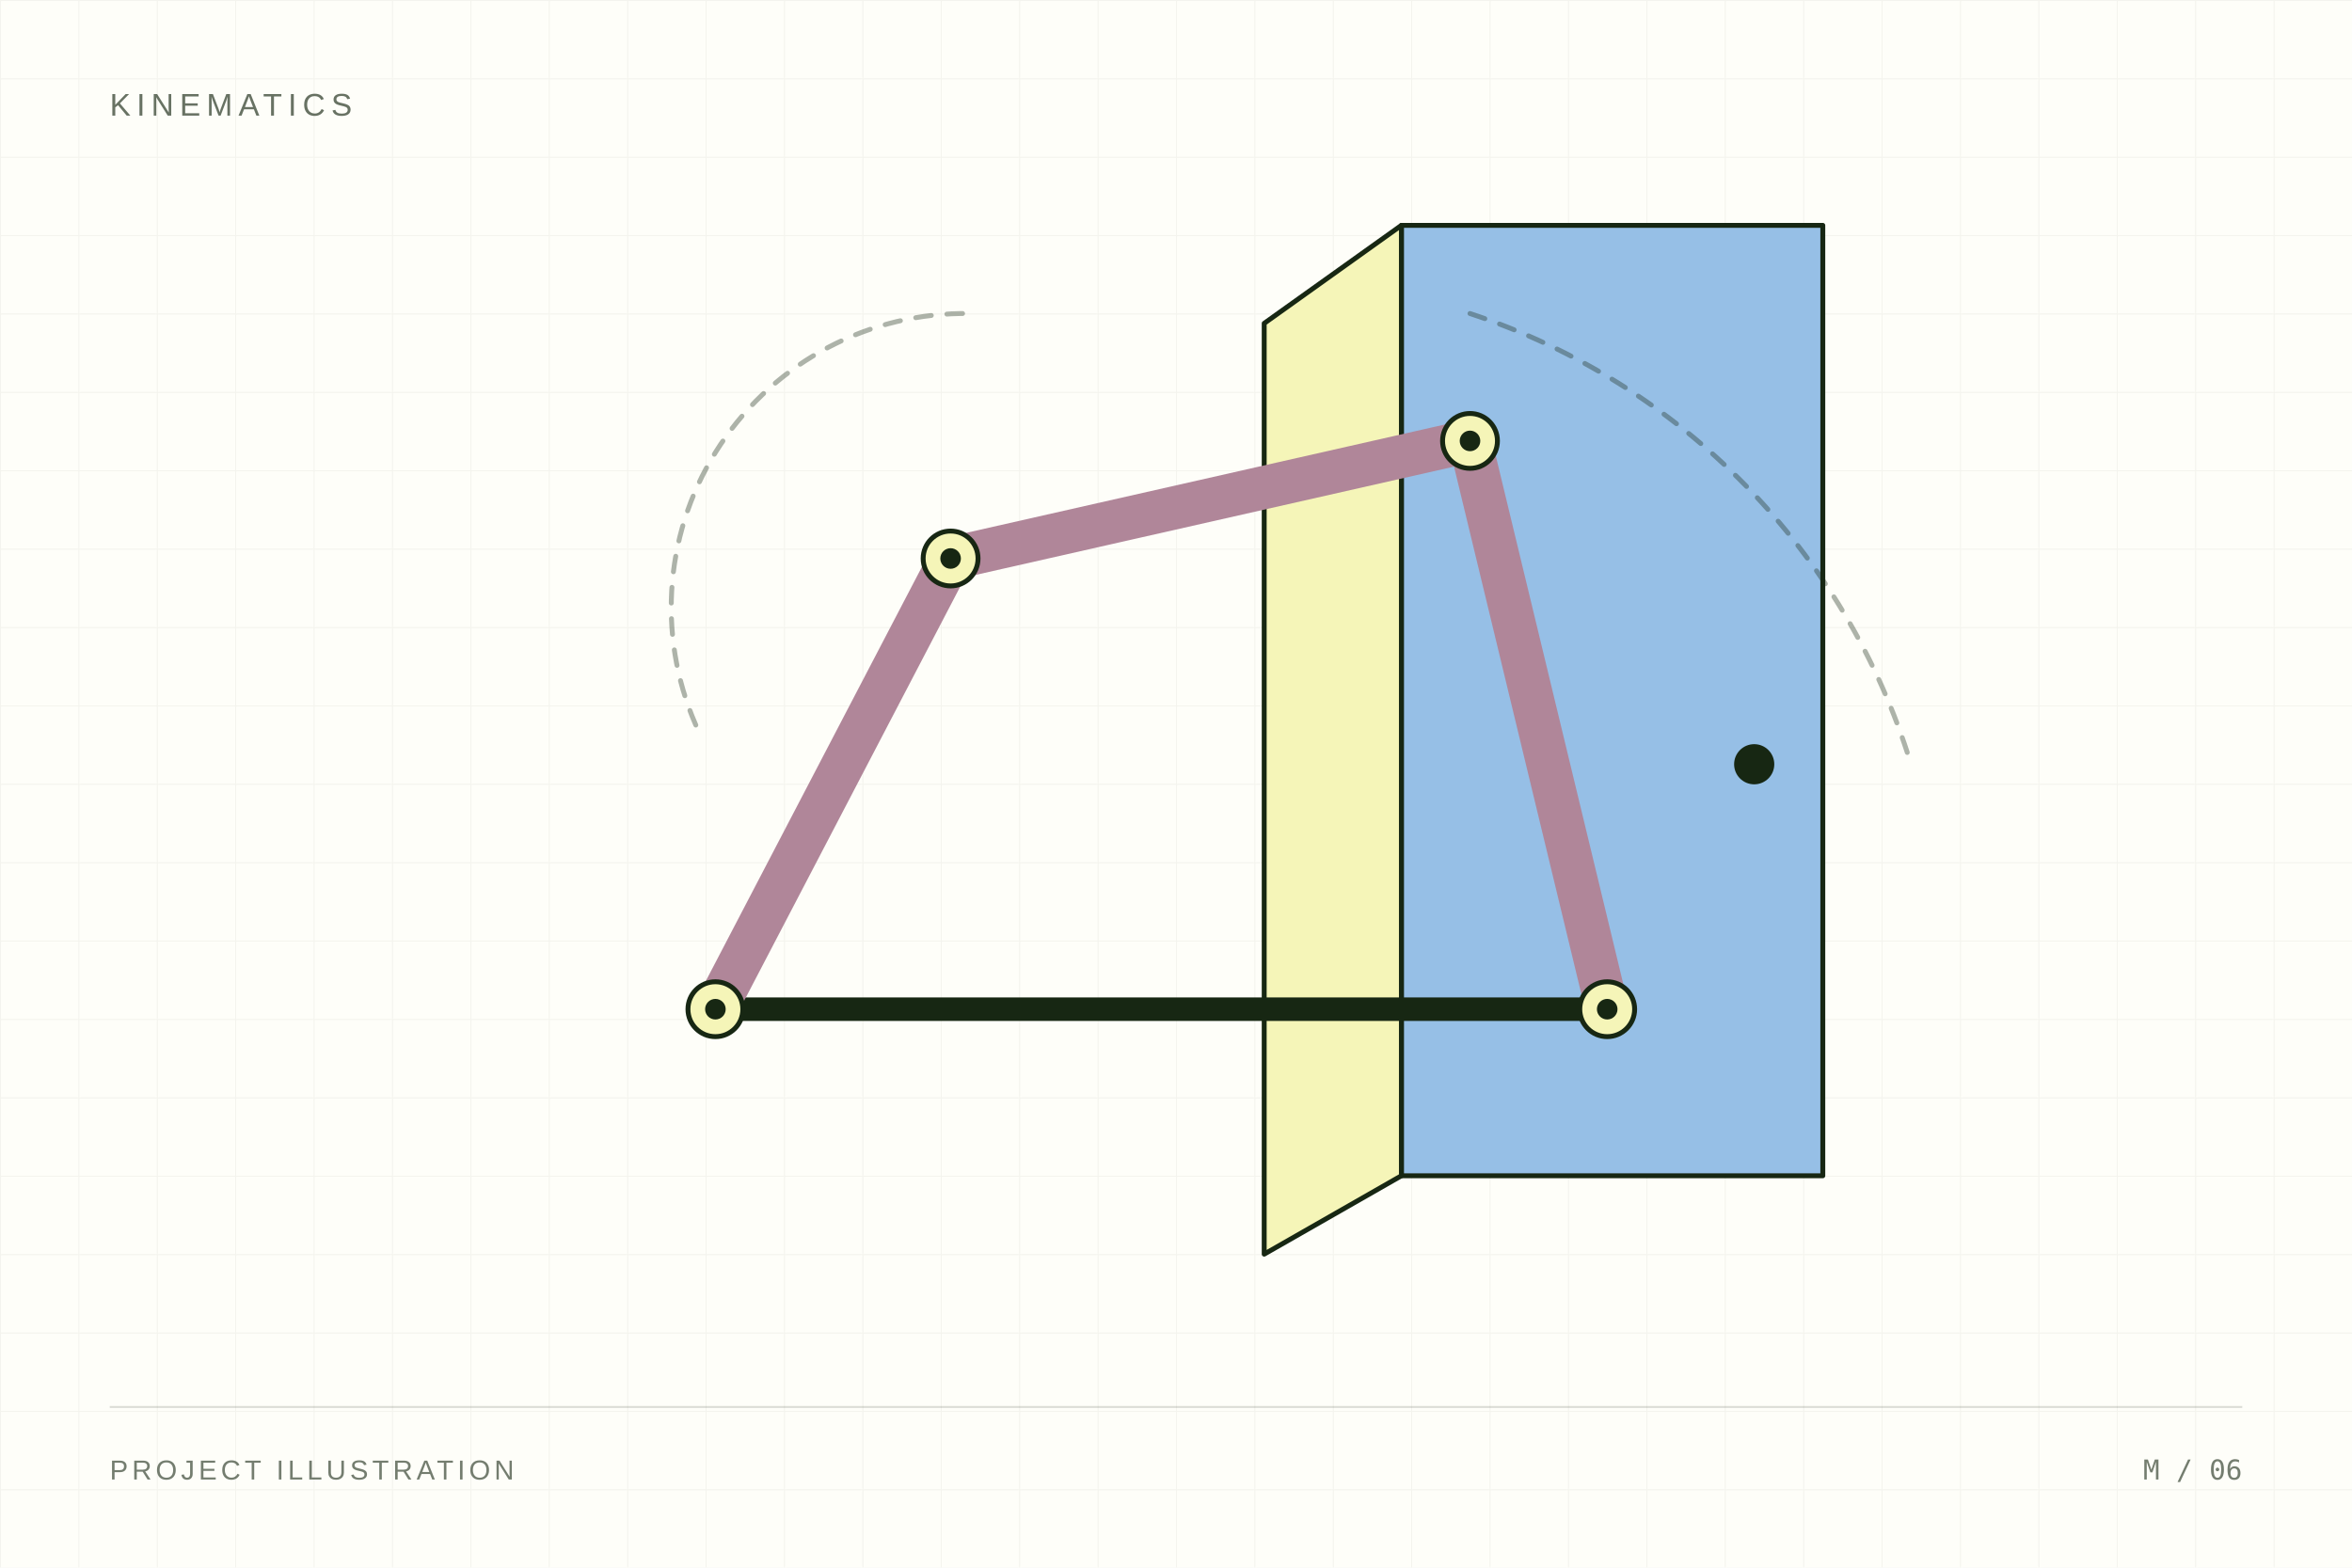
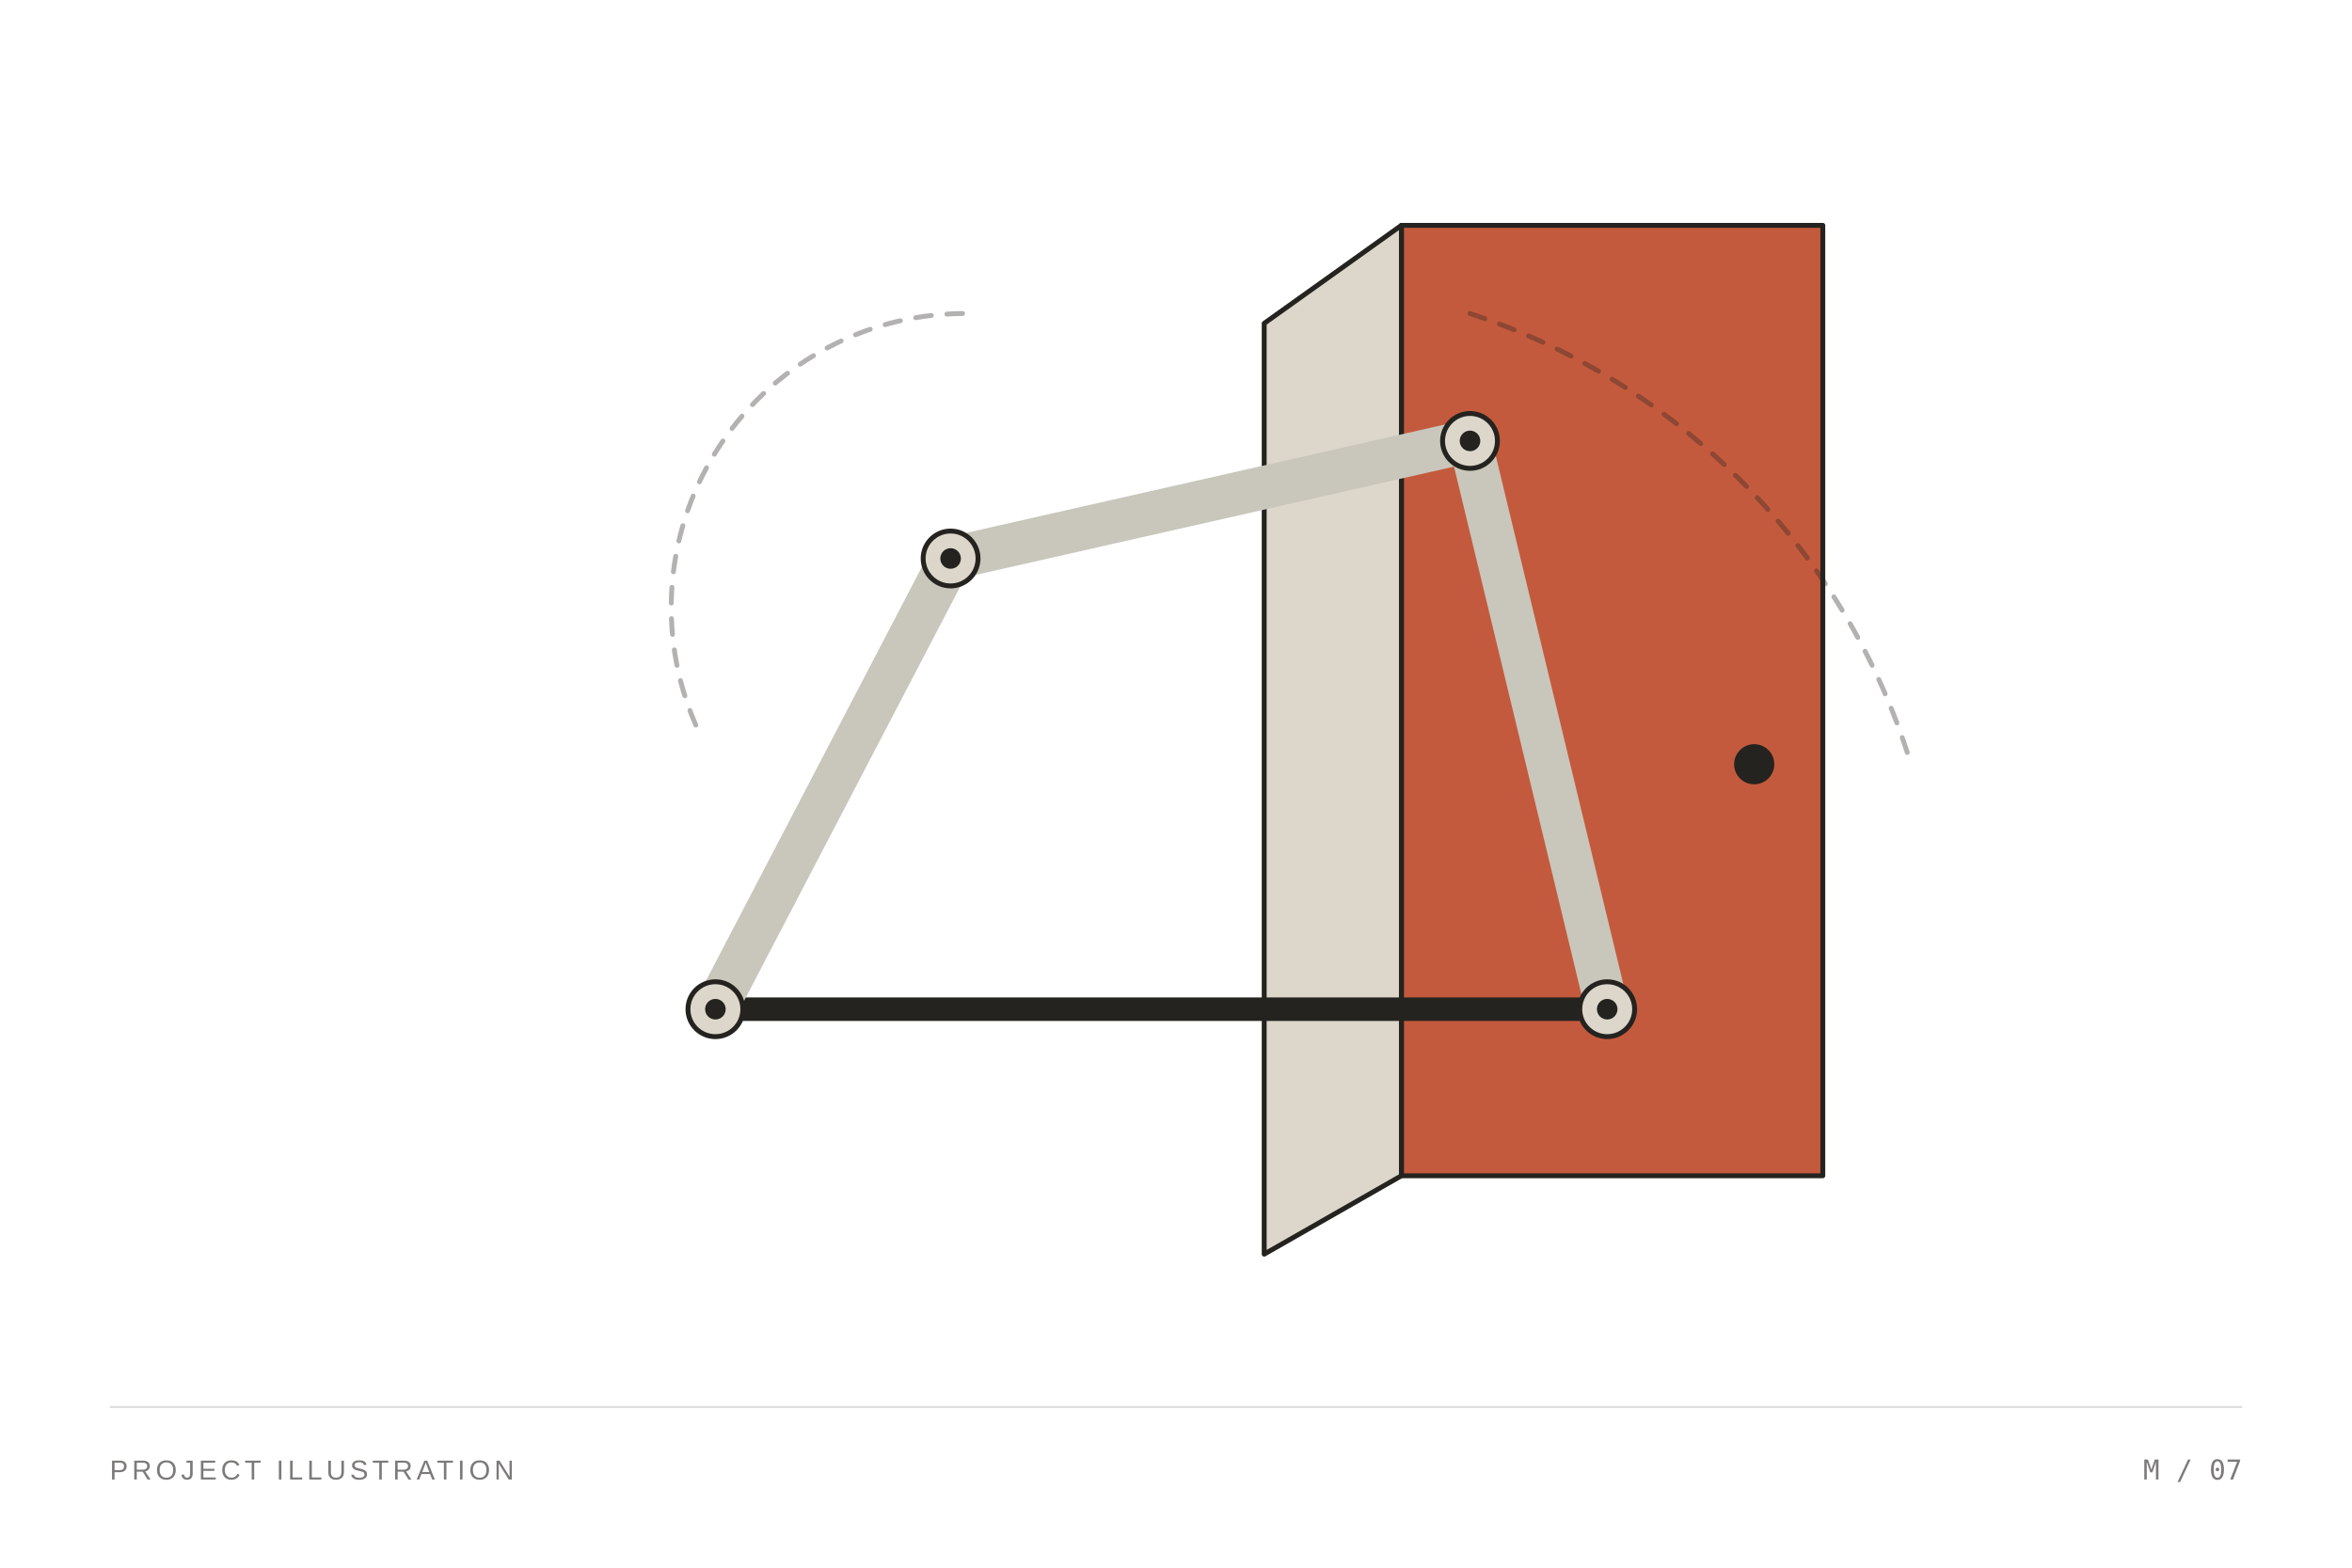
<svg xmlns="http://www.w3.org/2000/svg" width="1200" height="800" viewBox="0 0 1200 800" role="img" aria-label="Temporary kinematics subject illustration">
-   <defs>
-     <pattern id="grid" width="40" height="40" patternUnits="userSpaceOnUse">
-       <path d="M40 0H0V40" fill="none" stroke="#172713" stroke-opacity=".045" />
-     </pattern>
-   </defs>
-   <rect width="1200" height="800" fill="#fefef9" />
-   <rect width="1200" height="800" fill="url(#grid)" />
-   <text x="56" y="59" font-family="Arial,sans-serif" font-size="16" letter-spacing="3" fill="#172713" opacity=".65">KINEMATICS</text>
-   <g stroke="#172713" stroke-width="2.5" stroke-linecap="round" stroke-linejoin="round">
+   <g stroke="#24231f" stroke-width="2.5" stroke-linecap="round" stroke-linejoin="round">
    <g transform="translate(175 40)">
-       <path d="M540 75H755V560H540Z" fill="#96bfe6" />
-       <path d="M540 75L470 125V600L540 560Z" fill="#f5f5b8" />
+       <path d="M540 75H755V560H540Z" fill="#c45a3d" />
+       <path d="M540 75L470 125V600L540 560Z" fill="#ddd7cb" />
      <path d="M190 475H645" stroke-width="12" stroke-linecap="round" />
-       <path d="M190 475L310 245L575 185L645 475" fill="none" stroke="#b08699" stroke-width="22" stroke-linejoin="round" />
-       <circle cx="190" cy="475" r="14" fill="#f5f5b8" />
-       <circle cx="190" cy="475" r="4" fill="#172713" />
-       <circle cx="310" cy="245" r="14" fill="#f5f5b8" />
-       <circle cx="310" cy="245" r="4" fill="#172713" />
-       <circle cx="575" cy="185" r="14" fill="#f5f5b8" />
-       <circle cx="575" cy="185" r="4" fill="#172713" />
-       <circle cx="645" cy="475" r="14" fill="#f5f5b8" />
-       <circle cx="645" cy="475" r="4" fill="#172713" />
+       <path d="M190 475L310 245L575 185L645 475" fill="none" stroke="#c9c6bb" stroke-width="22" stroke-linejoin="round" />
+       <circle cx="190" cy="475" r="14" fill="#ddd7cb" />
+       <circle cx="190" cy="475" r="4" fill="#24231f" />
+       <circle cx="310" cy="245" r="14" fill="#ddd7cb" />
+       <circle cx="310" cy="245" r="4" fill="#24231f" />
+       <circle cx="575" cy="185" r="14" fill="#ddd7cb" />
+       <circle cx="575" cy="185" r="4" fill="#24231f" />
+       <circle cx="645" cy="475" r="14" fill="#ddd7cb" />
+       <circle cx="645" cy="475" r="4" fill="#24231f" />
      <path d="M180 330A150 150 0 0 1 320 120M575 120A350 350 0 0 1 800 350" fill="none" stroke-dasharray="8 8" opacity=".35" />
-       <circle cx="720" cy="350" r="9" fill="#172713" />
+       <circle cx="720" cy="350" r="9" fill="#24231f" />
    </g>
  </g>
-   <path d="M56 718H1144" stroke="#172713" stroke-opacity=".15" />
-   <text x="56" y="755" font-family="Arial,sans-serif" font-size="14" letter-spacing="2" fill="#172713" opacity=".6">PROJECT ILLUSTRATION</text>
-   <text x="1144" y="755" text-anchor="end" font-family="monospace" font-size="14" fill="#172713" opacity=".6">M / 06</text>
+   <path d="M56 718H1144" stroke="#24231f" stroke-opacity=".15" />
+   <text x="56" y="755" font-family="Arial,sans-serif" font-size="14" letter-spacing="2" fill="#24231f" opacity=".6">PROJECT ILLUSTRATION</text>
+   <text x="1144" y="755" text-anchor="end" font-family="monospace" font-size="14" fill="#24231f" opacity=".6">M / 07</text>
</svg>
